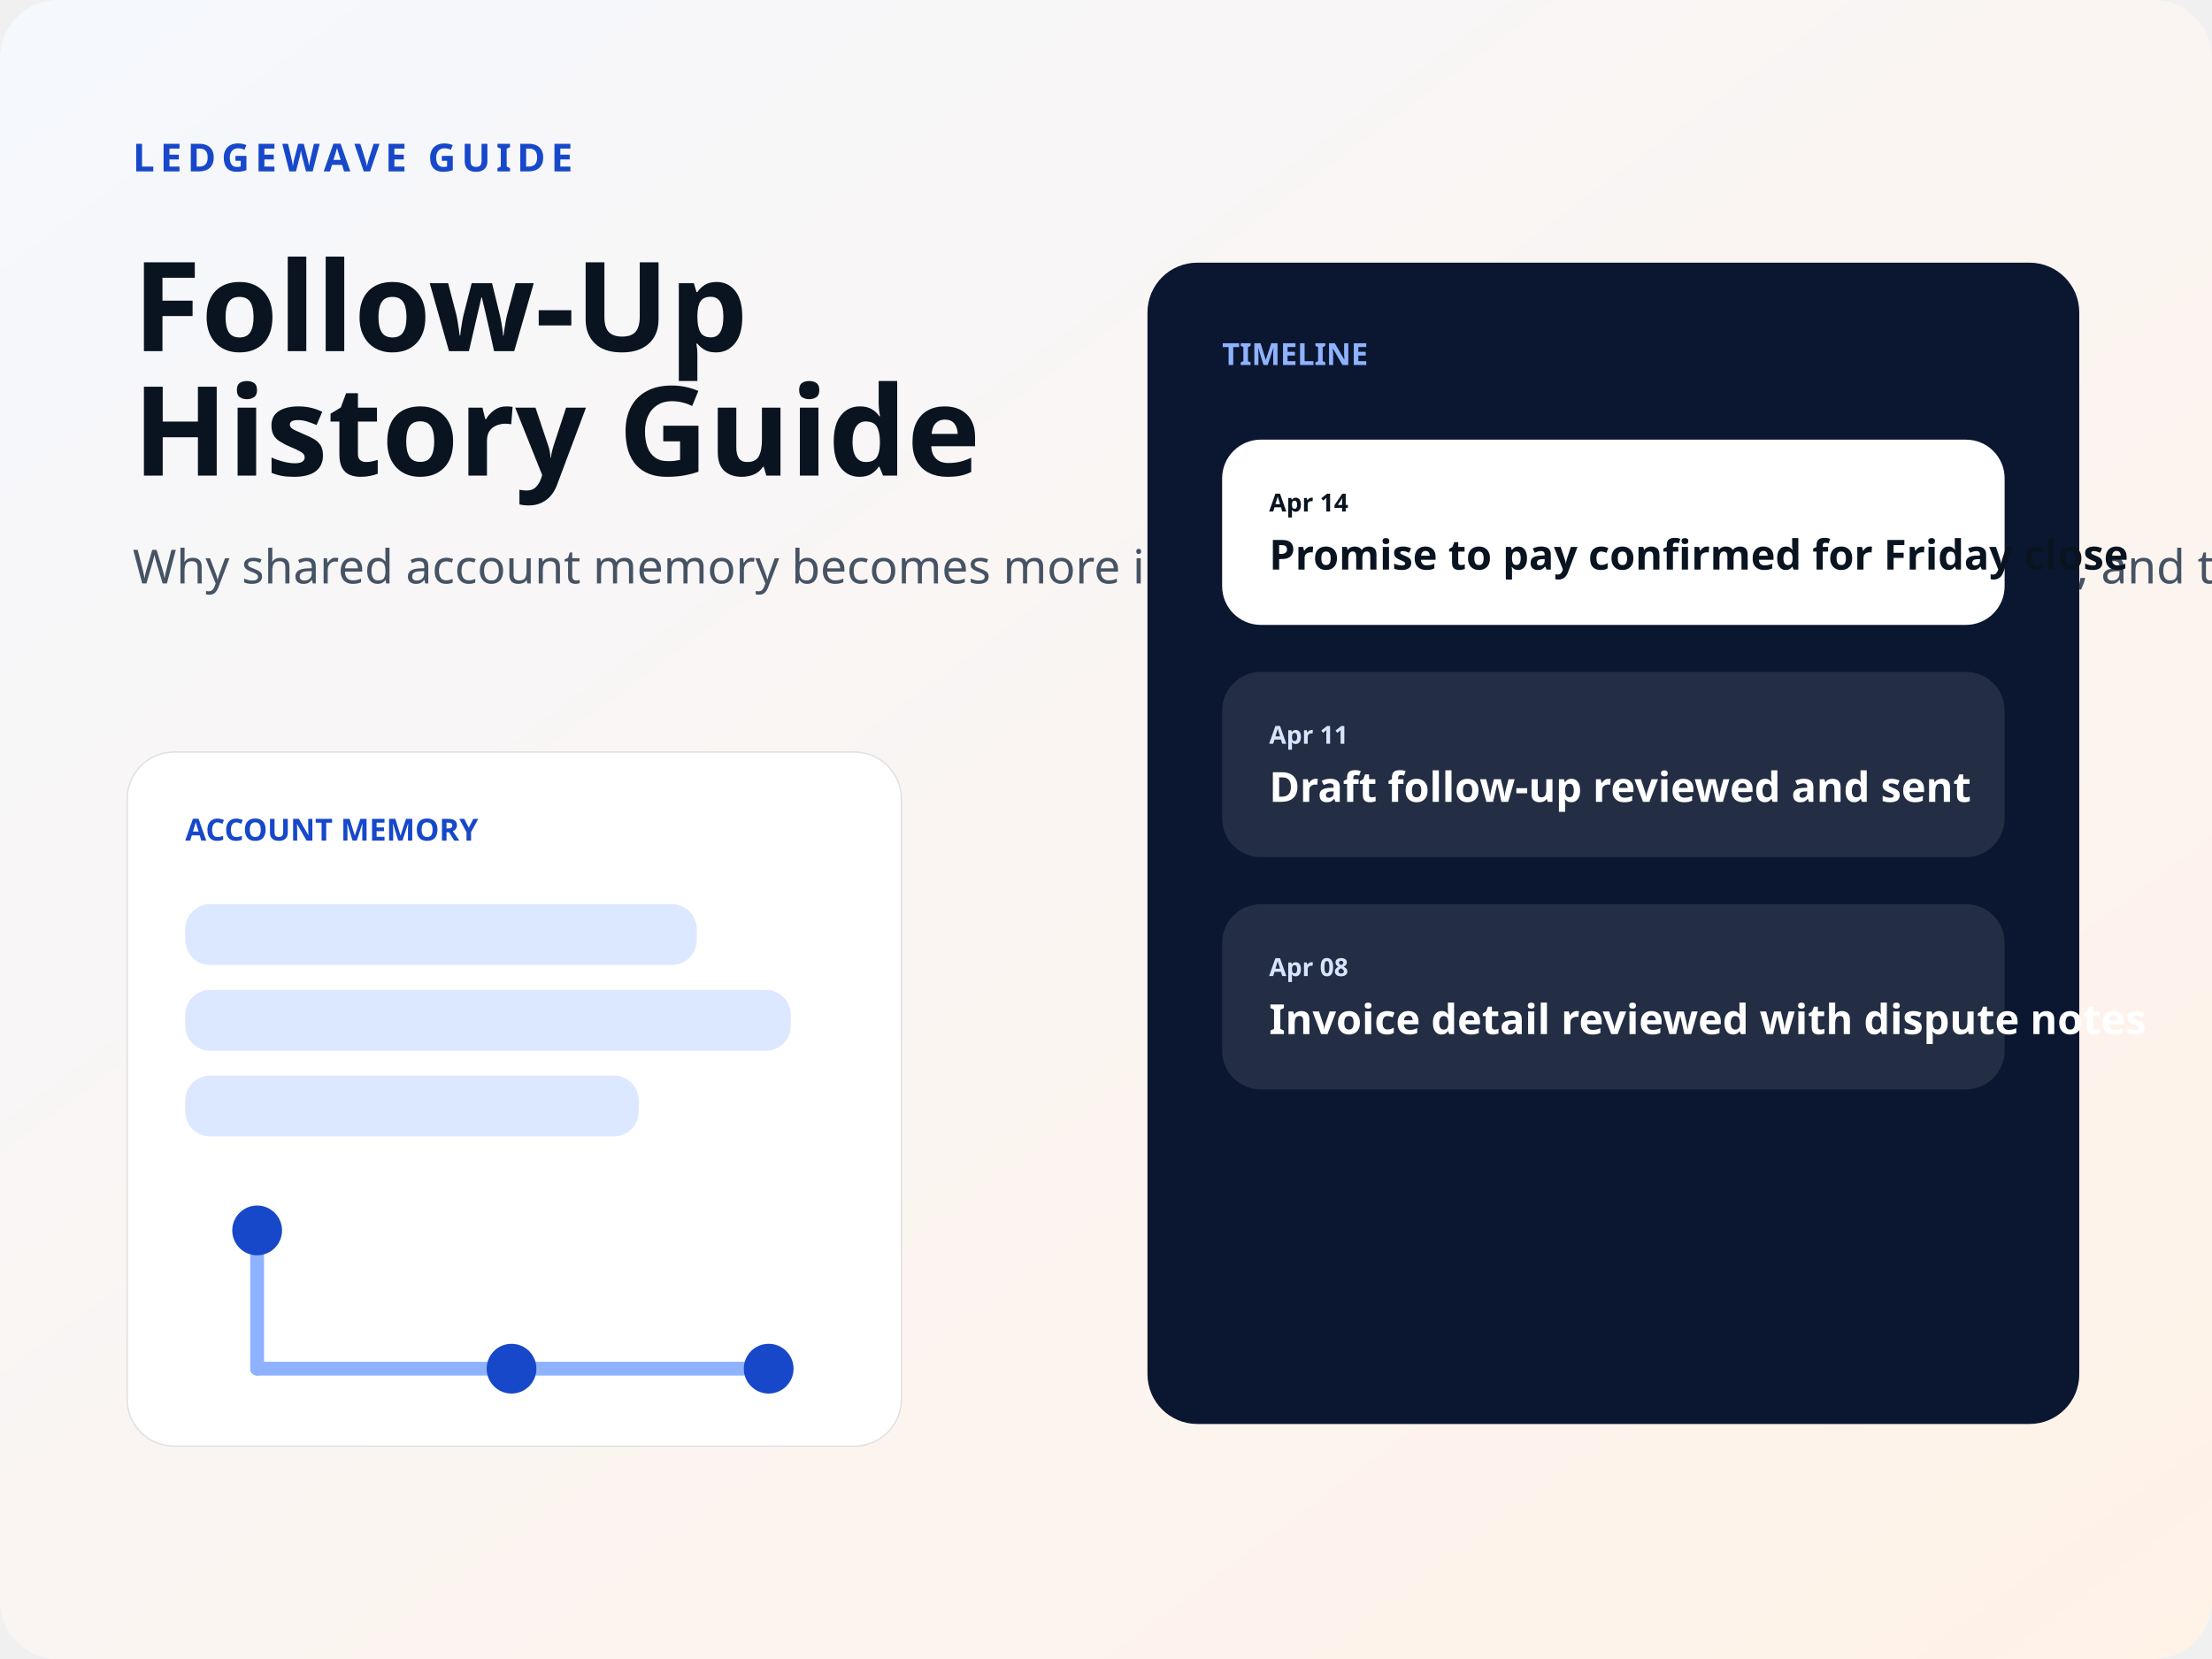
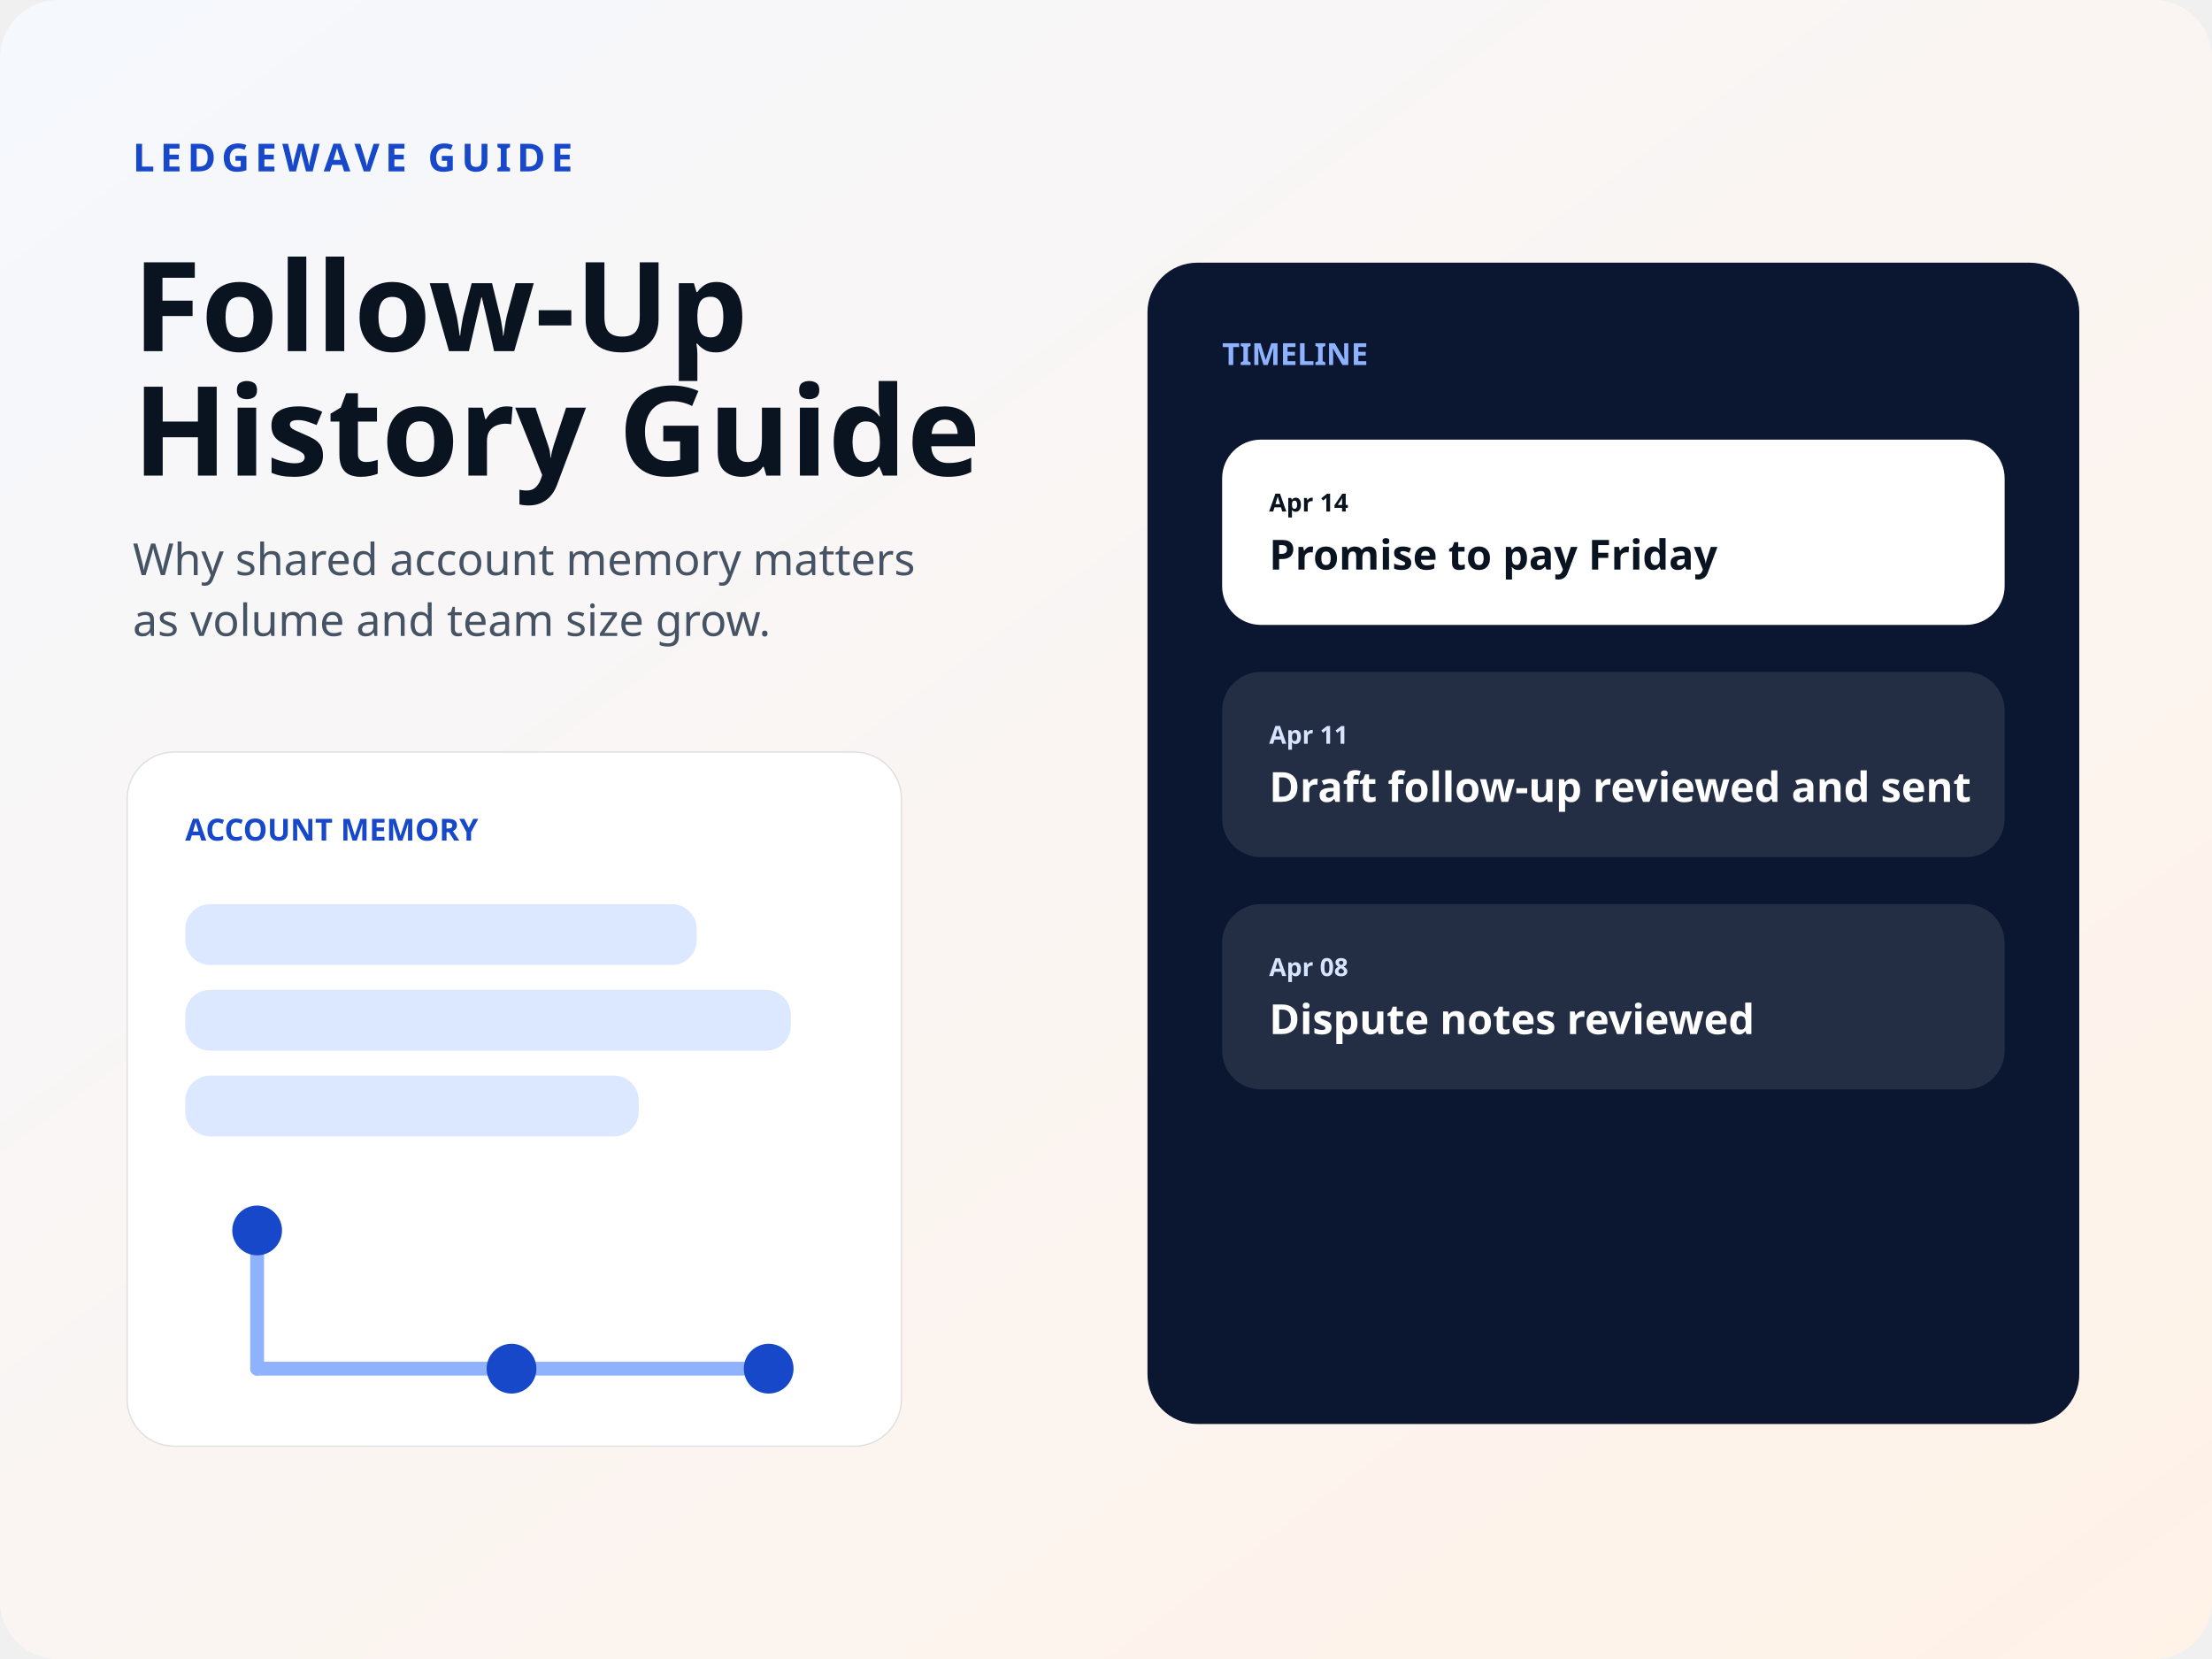
<svg xmlns="http://www.w3.org/2000/svg" viewBox="0 0 1600 1200" width="1600" height="1200" role="img" aria-labelledby="title desc">
  <defs>
    <linearGradient id="bg" x1="0" y1="0" x2="1" y2="1">
      <stop offset="0%" stop-color="#f5f8fd" />
      <stop offset="100%" stop-color="#fff2e7" />
    </linearGradient>
  </defs>
  <rect width="1600" height="1200" rx="42" fill="url(#bg)" />
  <text x="96" y="124" fill="#1748ca" font-family="Space Grotesk, Segoe UI, sans-serif" font-size="28" font-weight="700" letter-spacing="4">LEDGEWAVE GUIDE</text>
  <text x="96" y="254" fill="#0a1420" font-family="Space Grotesk, Segoe UI, sans-serif" font-size="90" font-weight="700">Follow-Up</text>
  <text x="96" y="344" fill="#0a1420" font-family="Space Grotesk, Segoe UI, sans-serif" font-size="90" font-weight="700">History Guide</text>
-   <text x="96" y="422" fill="#465364" font-family="Manrope, Segoe UI, sans-serif" font-size="34">Why shared account memory becomes more important as customer complexity, volume, and team size grow.</text>
+   <text x="96" y="416" fill="#465364" font-family="Manrope, Segoe UI, sans-serif" font-size="32">Why shared account memory matters</text>
+   <text x="96" y="460" fill="#465364" font-family="Manrope, Segoe UI, sans-serif" font-size="32">as volume and team size grow.</text>
  <g transform="translate(92 544)">
    <rect width="560" height="502" rx="34" fill="#ffffff" stroke="rgba(23,36,54,0.12)" />
    <text x="42" y="64" fill="#1748ca" font-family="Space Grotesk, Segoe UI, sans-serif" font-size="22" font-weight="700">ACCOUNT MEMORY</text>
    <g fill="#dce8ff">
      <rect x="42" y="110" width="370" height="44" rx="18" />
      <rect x="42" y="172" width="438" height="44" rx="18" />
      <rect x="42" y="234" width="328" height="44" rx="18" />
    </g>
    <path d="M96 346h0 0" fill="none" stroke="#1748ca" stroke-width="10" />
    <g stroke="#8fb2ff" stroke-width="10" stroke-linecap="round">
      <line x1="94" y1="346" x2="94" y2="446" />
      <line x1="94" y1="446" x2="464" y2="446" />
    </g>
    <g fill="#1748ca">
      <circle cx="94" cy="346" r="18" />
      <circle cx="278" cy="446" r="18" />
      <circle cx="464" cy="446" r="18" />
    </g>
  </g>
  <g transform="translate(830 190)">
    <rect width="674" height="840" rx="36" fill="#0b1730" />
    <text x="54" y="74" fill="#8fb2ff" font-family="Space Grotesk, Segoe UI, sans-serif" font-size="22" font-weight="700">TIMELINE</text>
    <g transform="translate(54 128)">
      <rect width="566" height="134" rx="28" fill="#ffffff" />
      <text x="34" y="52" fill="#0a1420" font-family="Manrope, Segoe UI, sans-serif" font-size="18" font-weight="700">Apr 14</text>
-       <text x="34" y="94" fill="#0a1420" font-family="Manrope, Segoe UI, sans-serif" font-size="30" font-weight="700">Promise to pay confirmed for Friday close</text>
+       <text x="34" y="94" fill="#0a1420" font-family="Manrope, Segoe UI, sans-serif" font-size="30" font-weight="700">Promise to pay Friday</text>
      <rect y="168" width="566" height="134" rx="28" fill="rgba(255,255,255,0.1)" />
      <text x="34" y="220" fill="#d7e4ff" font-family="Manrope, Segoe UI, sans-serif" font-size="18" font-weight="700">Apr 11</text>
      <text x="34" y="262" fill="#ffffff" font-family="Manrope, Segoe UI, sans-serif" font-size="30" font-weight="700">Draft follow-up reviewed and sent</text>
      <rect y="336" width="566" height="134" rx="28" fill="rgba(255,255,255,0.1)" />
      <text x="34" y="388" fill="#d7e4ff" font-family="Manrope, Segoe UI, sans-serif" font-size="18" font-weight="700">Apr 08</text>
-       <text x="34" y="430" fill="#ffffff" font-family="Manrope, Segoe UI, sans-serif" font-size="30" font-weight="700">Invoice detail reviewed with dispute notes</text>
+       <text x="34" y="430" fill="#ffffff" font-family="Manrope, Segoe UI, sans-serif" font-size="30" font-weight="700">Dispute notes reviewed</text>
    </g>
  </g>
</svg>
